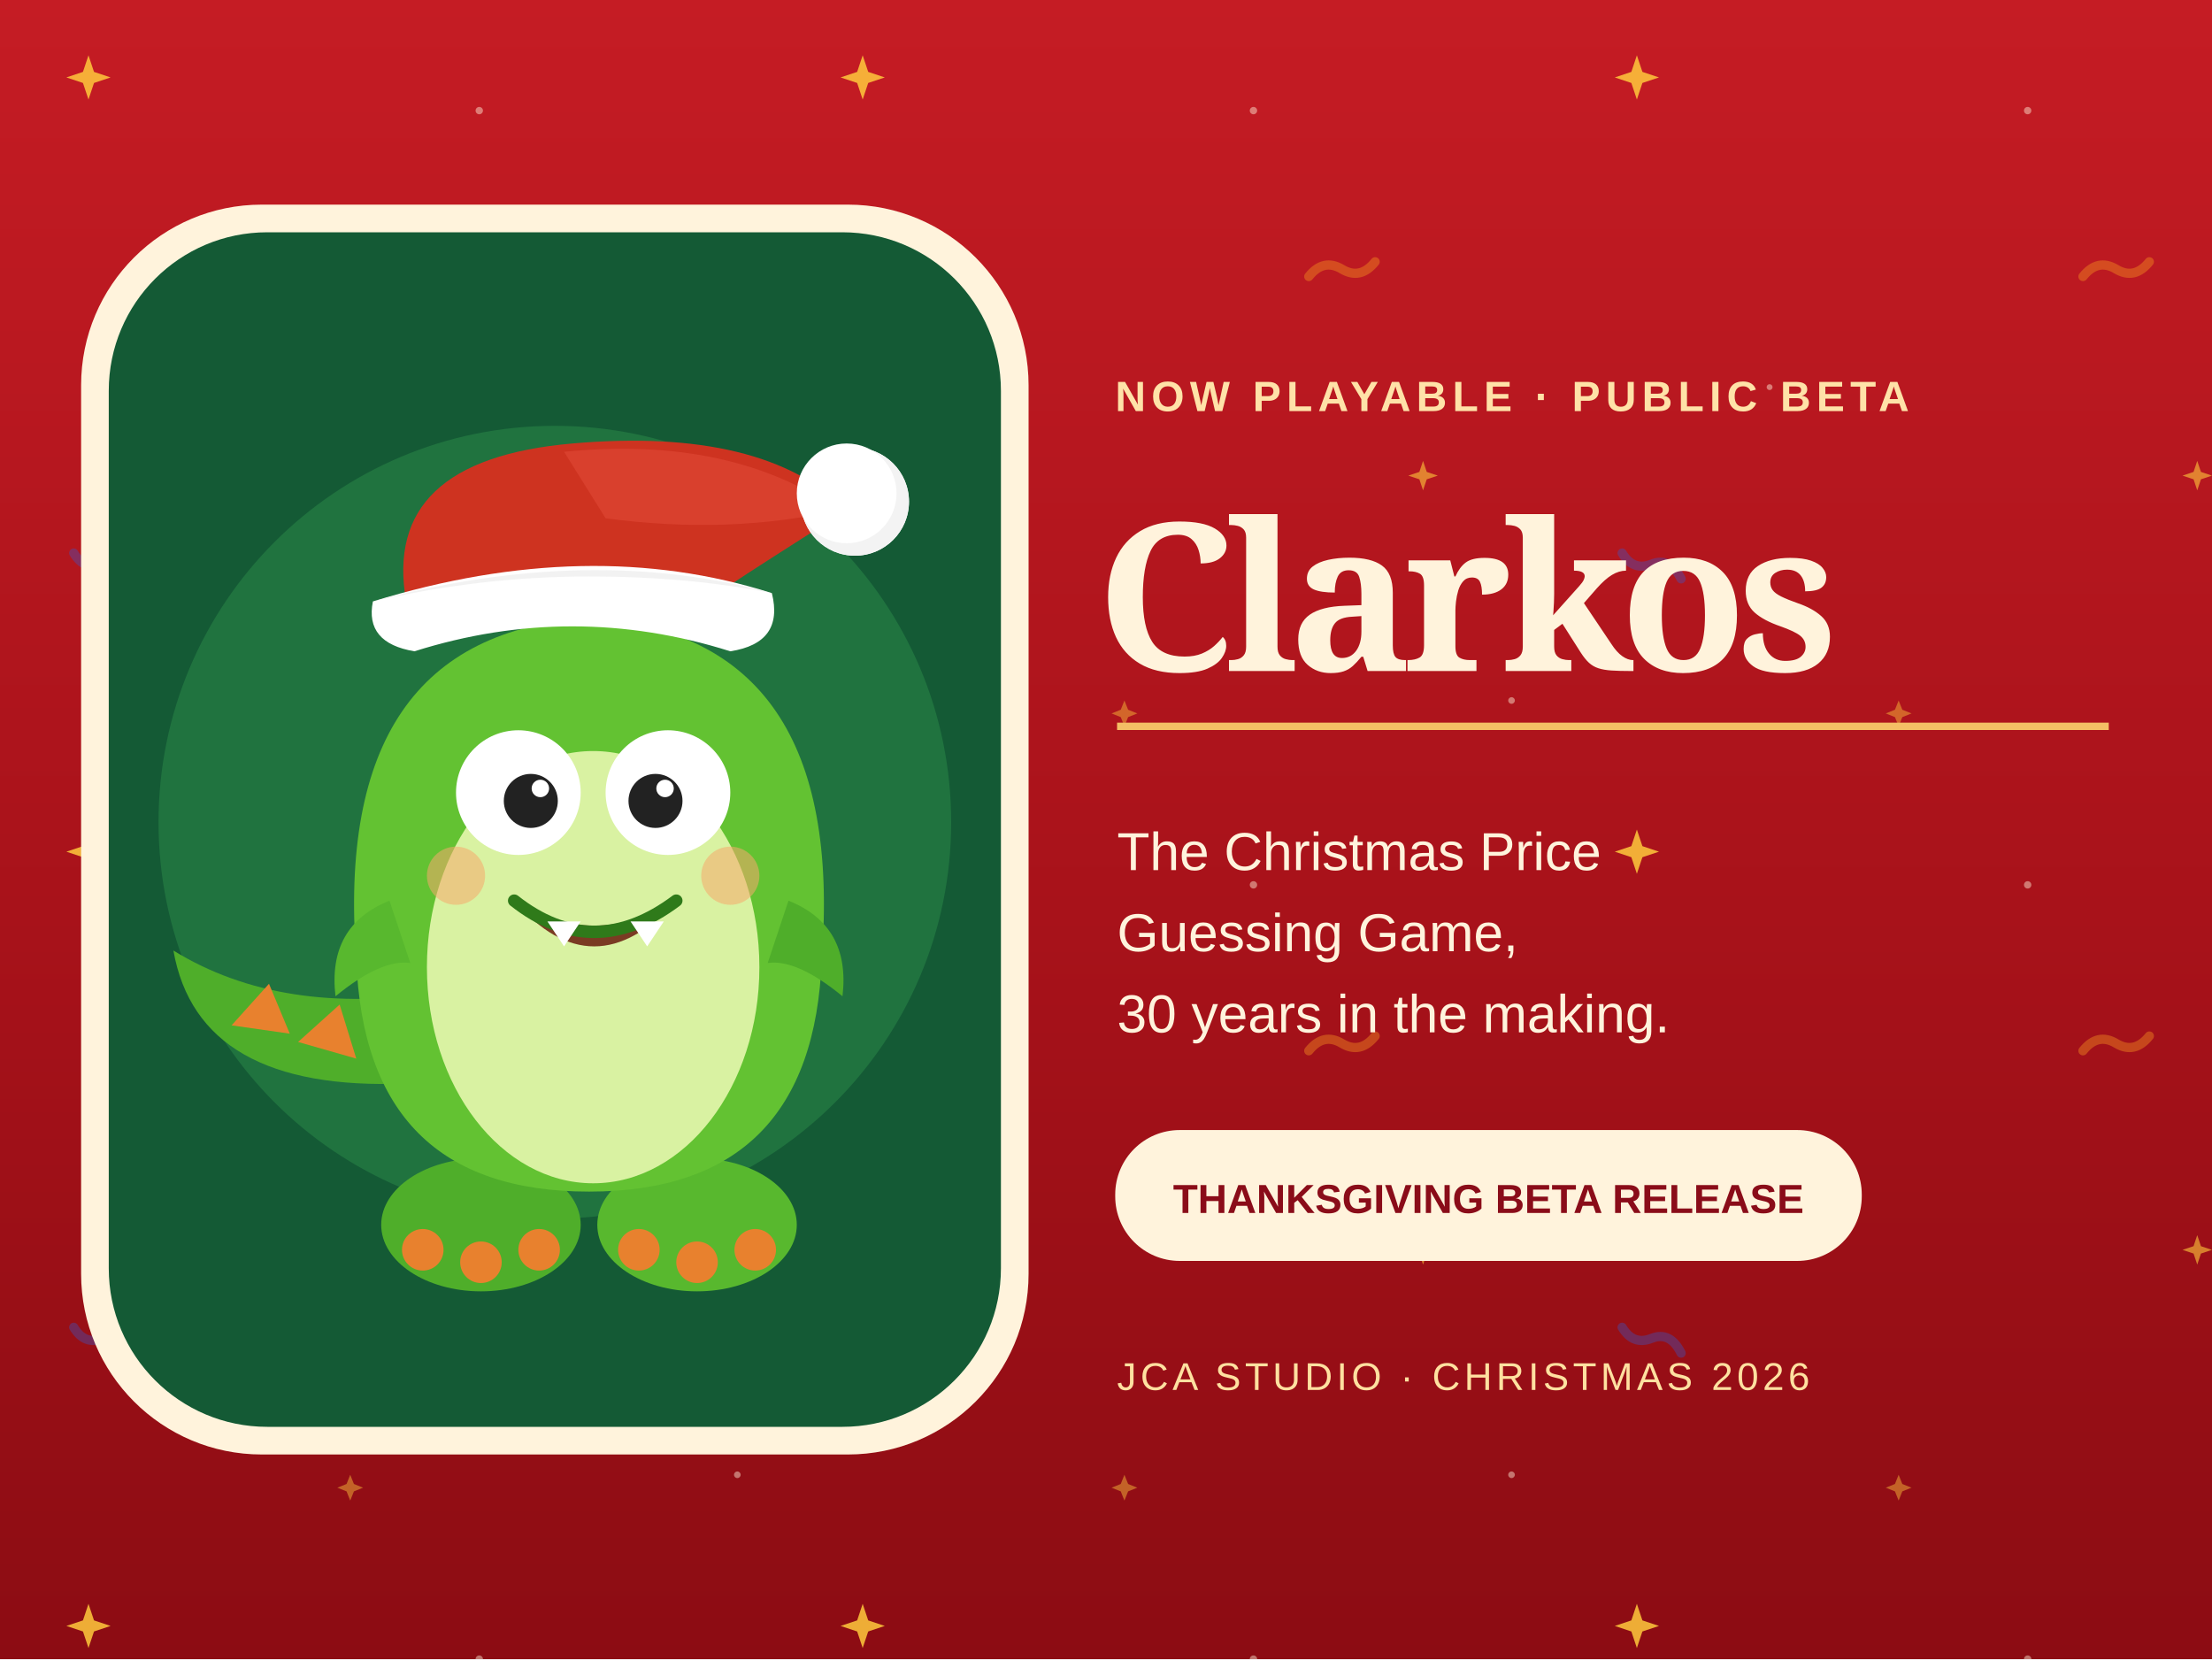
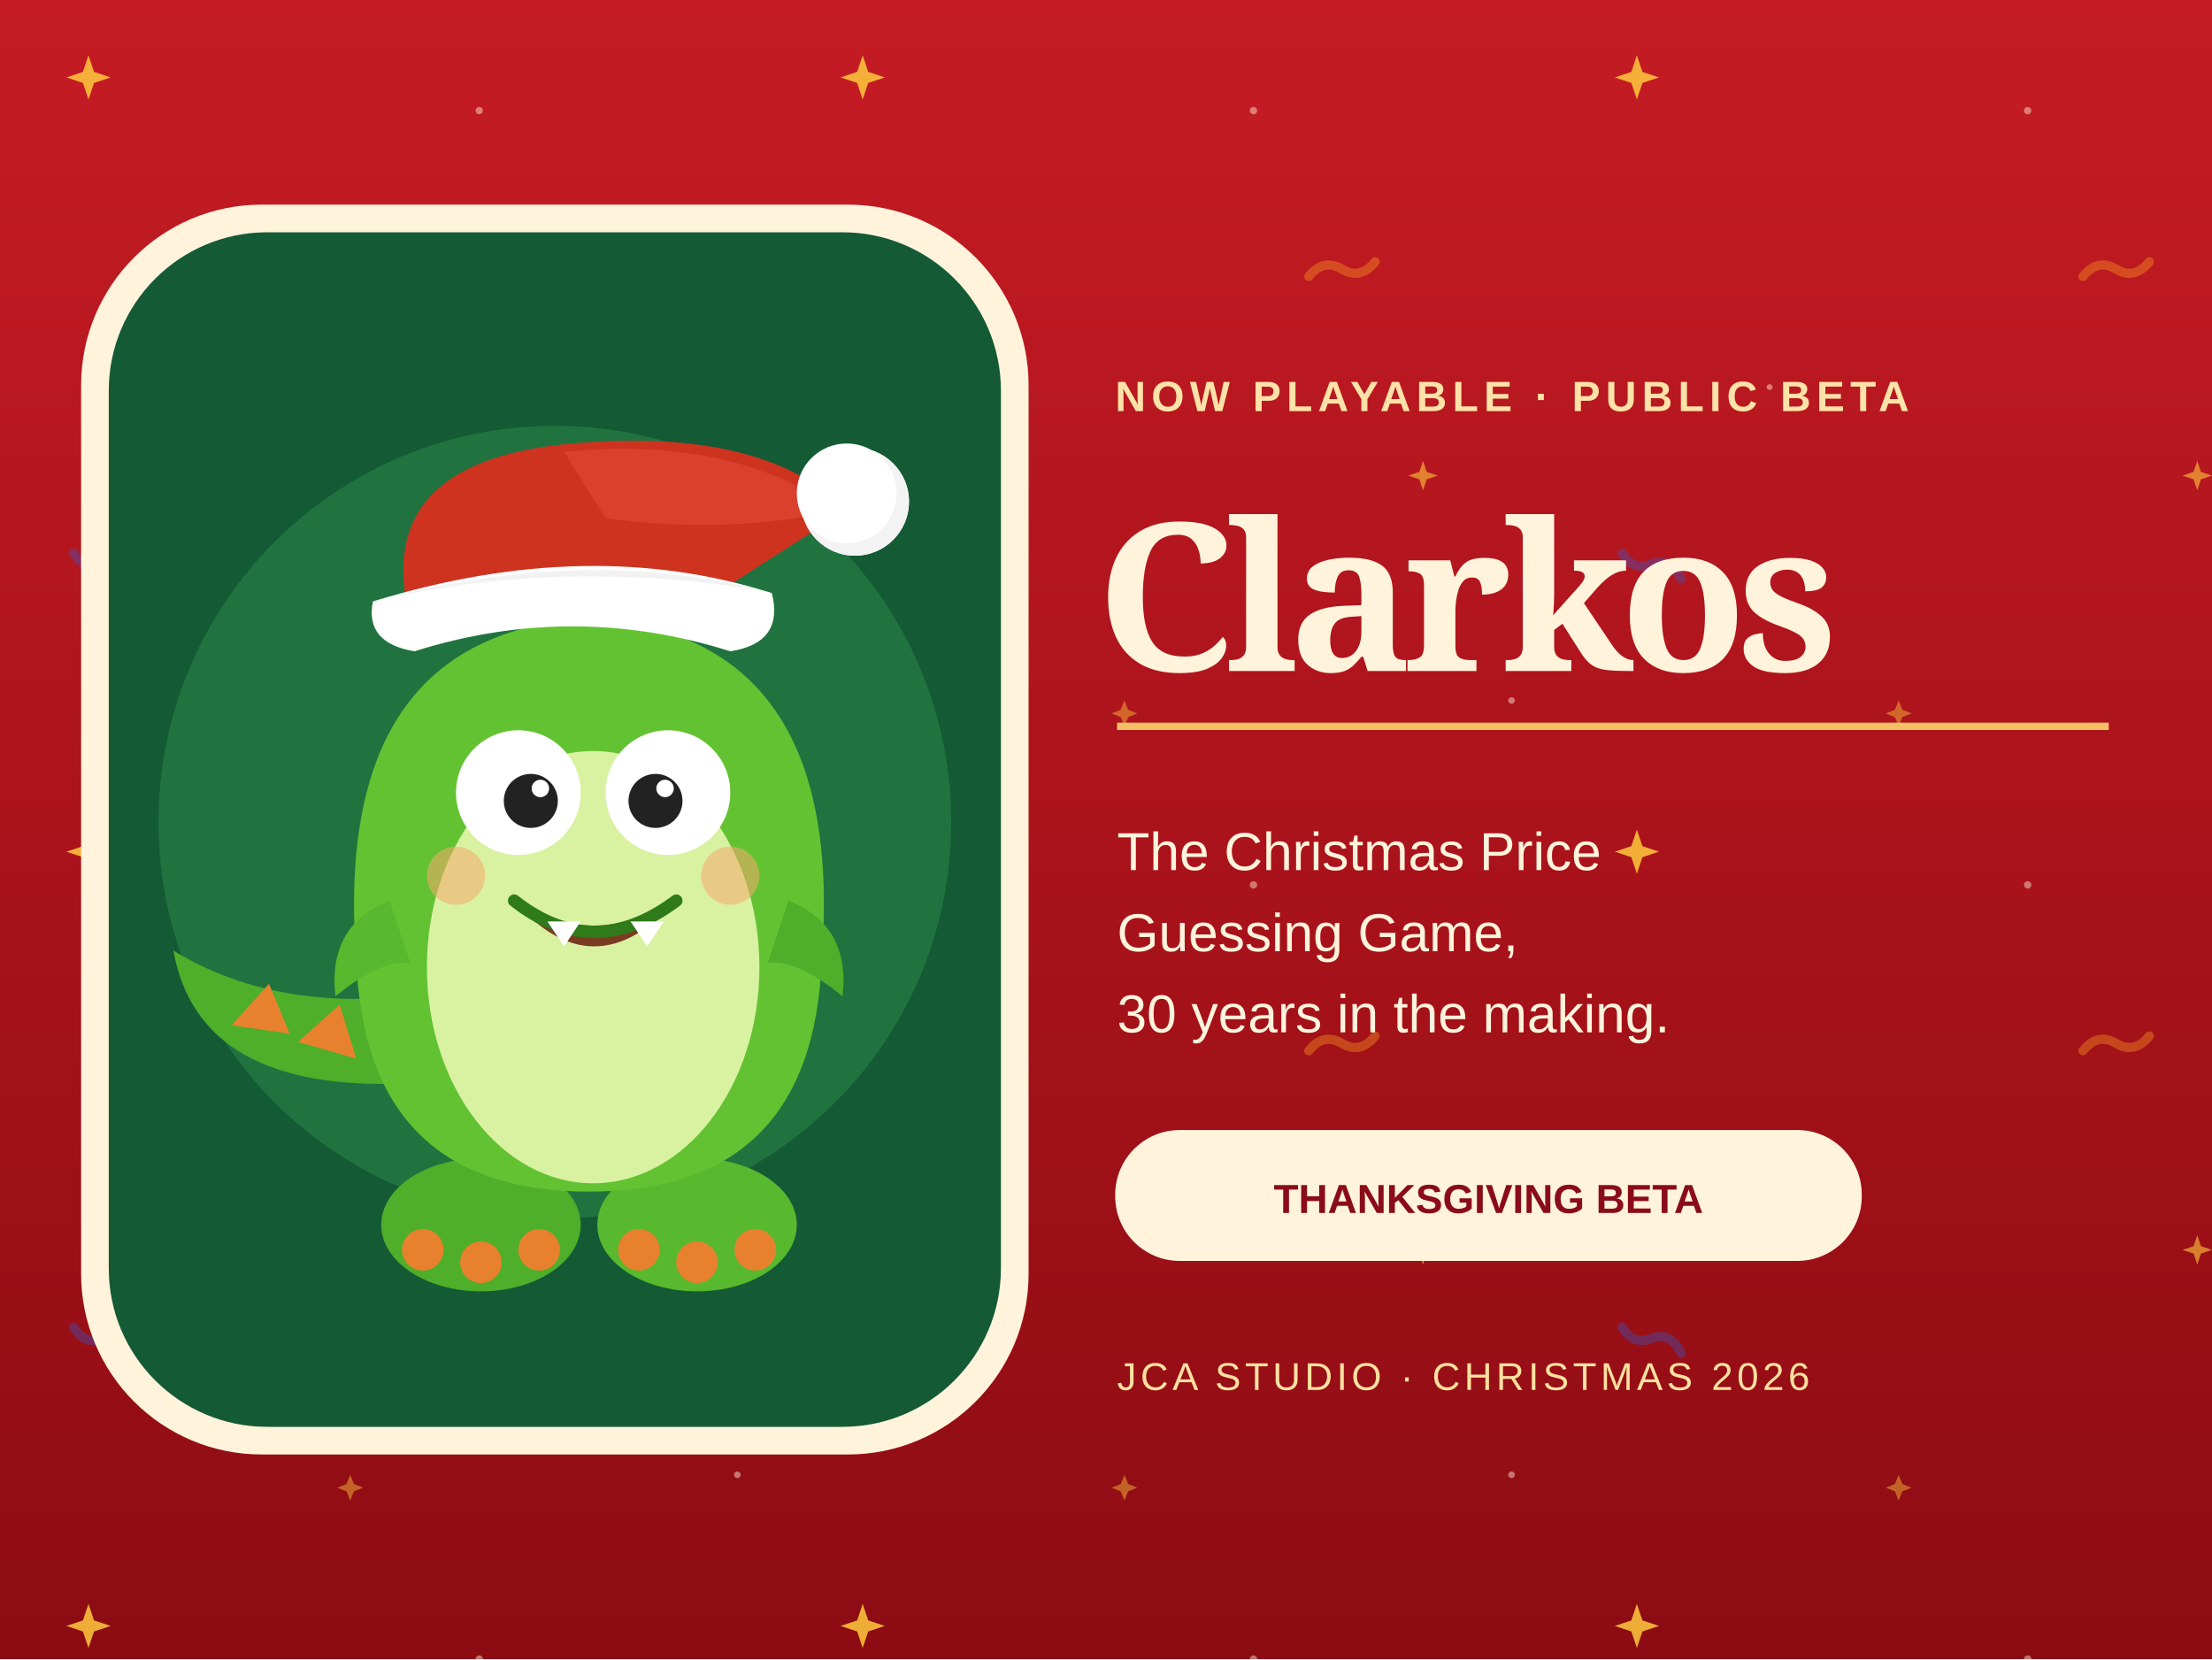
<svg xmlns="http://www.w3.org/2000/svg" width="1200" height="900" viewBox="0 0 1200 900" role="img" aria-labelledby="title desc">
  <defs>
    <linearGradient id="bg" x1="0" y1="0" x2="0" y2="1">
      <stop stop-color="#C51C24" />
      <stop offset=".55" stop-color="#A8121A" />
      <stop offset="1" stop-color="#8C0C13" />
    </linearGradient>
    <pattern id="game-pattern" patternUnits="userSpaceOnUse" width="420" height="420">
      <g fill="#FFC93C">
        <path d="M48 30l3 9 9 3-9 3-3 9-3-9-9-3 9-3z" opacity=".85" />
        <path d="M352 250l2 6 6 2-6 2-2 6-2-6-6-2 6-2z" opacity=".6" />
        <path d="M190 380l2 5 5 2-5 2-2 5-2-5-5-2 5-2z" opacity=".45" />
      </g>
      <g fill="#FFF3DC" opacity=".45">
        <circle cx="260" cy="60" r="2" />
        <circle cx="120" cy="210" r="1.6" />
        <circle cx="400" cy="380" r="1.8" />
      </g>
      <g fill="none" stroke-linecap="round" stroke-width="5">
        <path d="M290 150q8-10 18-4t18-4" stroke="#F28A1E" opacity=".45" />
        <path d="M40 300q6 10 16 6t16 8" stroke="#2F5BD8" opacity=".35" />
      </g>
    </pattern>
  </defs>
  <rect width="1200" height="900" fill="url(#bg)" />
  <rect width="1200" height="900" fill="url(#game-pattern)" />
  <rect x="44" y="111" width="514" height="678" rx="98" fill="#FFF3DC" />
  <rect x="59" y="126" width="484" height="648" rx="86" fill="#145A35" />
  <circle cx="301" cy="446" r="215" fill="#20733F" />
  <svg x="58" y="177" width="496" height="551" viewBox="0 0 220 244">
    <path d="M72 182 Q22 184 16 150 Q42 166 80 160 Z" fill="#4FAE2A" />
    <path d="M60 176 l-14 -4 l10 -9 Z" fill="#E8812E" />
    <path d="M44 170 l-14 -2 l9 -10 Z" fill="#E8812E" />
    <ellipse cx="90" cy="216" rx="24" ry="16" fill="#4FAE2A" />
    <ellipse cx="142" cy="216" rx="24" ry="16" fill="#58B82E" />
    <circle cx="76" cy="222" r="5" fill="#E8812E" />
    <circle cx="90" cy="225" r="5" fill="#E8812E" />
    <circle cx="104" cy="222" r="5" fill="#E8812E" />
    <circle cx="128" cy="222" r="5" fill="#E8812E" />
    <circle cx="142" cy="225" r="5" fill="#E8812E" />
    <circle cx="156" cy="222" r="5" fill="#E8812E" />
    <path d="M60 152 Q54 74 116 70 Q178 74 172 152 Q170 208 116 208 Q62 208 60 152 Z" fill="#63C232" />
    <ellipse cx="117" cy="154" rx="40" ry="52" fill="#D9F2A2" />
    <path d="M68 138 q-15 6 -13 23 q11 -9 18 -8 Z" fill="#58B82E" />
    <path d="M164 138 q15 6 13 23 q-11 -9 -18 -8 Z" fill="#4FAE2A" />
    <circle cx="99" cy="112" r="15" fill="#fff" />
    <circle cx="135" cy="112" r="15" fill="#fff" />
    <circle cx="102" cy="114" r="6.5" fill="#222" />
    <circle cx="132" cy="114" r="6.5" fill="#222" />
    <circle cx="104.3" cy="111" r="2.1" fill="#fff" />
    <circle cx="134.3" cy="111" r="2.1" fill="#fff" />
    <circle cx="84" cy="132" r="7" fill="#F6A96B" opacity=".55" />
    <circle cx="150" cy="132" r="7" fill="#F6A96B" opacity=".55" />
    <path d="M98 138 Q117 160 137 138 Q117 150 98 138 Z" fill="#7a3b23" />
    <path d="M98 138 Q117 153 137 138" fill="none" stroke="#2F7A1A" stroke-width="3" stroke-linecap="round" />
    <path d="M106 143 l4 6 l4 -6 Z" fill="#fff" />
    <path d="M126 143 l4 6 l4 -6 Z" fill="#fff" />
    <path d="M72 66 Q66 32 112 28 Q158 24 178 44 Q156 58 150 62 Q112 52 72 66 Z" fill="#CE3320" />
    <path d="M110 30 Q150 26 176 44 Q150 50 120 46 Z" fill="#E24A38" opacity=".55" />
    <circle cx="180" cy="42" r="13" fill="#fff" />
    <circle cx="180" cy="42" r="13" fill="#F3F3F3" />
    <circle cx="178" cy="40" r="12" fill="#fff" />
    <path d="M64 66 Q116 50 160 64 Q163 76 150 78 Q112 66 74 78 Q62 76 64 66 Z" fill="#fff" />
    <path d="M64 66 Q116 52 160 64 Q140 60 116 60 Q90 60 64 66 Z" fill="#EDEDED" opacity=".7" />
  </svg>
  <text x="605" y="223" font-family="Arial,Helvetica,sans-serif" font-size="23" font-weight="700" letter-spacing="3" fill="#FFE2A8">NOW PLAYABLE · PUBLIC BETA</text>
  <text x="595" y="364" font-family="Georgia,serif" font-size="112" font-weight="700" letter-spacing="-5" fill="#FFF3DC">Clarkos</text>
  <path d="M606 394 H1144" stroke="#F4BF65" stroke-width="4" />
  <text x="606" y="472" font-family="Arial,Helvetica,sans-serif" font-size="29" fill="#FFF3DC">The Christmas Price</text>
  <text x="606" y="516" font-family="Arial,Helvetica,sans-serif" font-size="29" fill="#FFF3DC">Guessing Game,</text>
  <text x="606" y="560" font-family="Arial,Helvetica,sans-serif" font-size="29" fill="#FFF3DC">30 years in the making.</text>
  <rect x="605" y="613" width="405" height="71" rx="35" fill="#FFF3DC" />
-   <text x="807.5" y="658" text-anchor="middle" font-family="Arial,Helvetica,sans-serif" font-weight="700" font-size="22" fill="#8A0C19">THANKSGIVING BETA RELEASE</text>
+   <text x="807.5" y="658" text-anchor="middle" font-family="Arial,Helvetica,sans-serif" font-weight="700" font-size="22" fill="#8A0C19">THANKSGIVING BETA</text>
  <text x="606" y="754" font-family="Arial,Helvetica,sans-serif" font-size="21" letter-spacing="2.2" fill="#FFE0A0">JCA STUDIO · CHRISTMAS 2026</text>
</svg>
